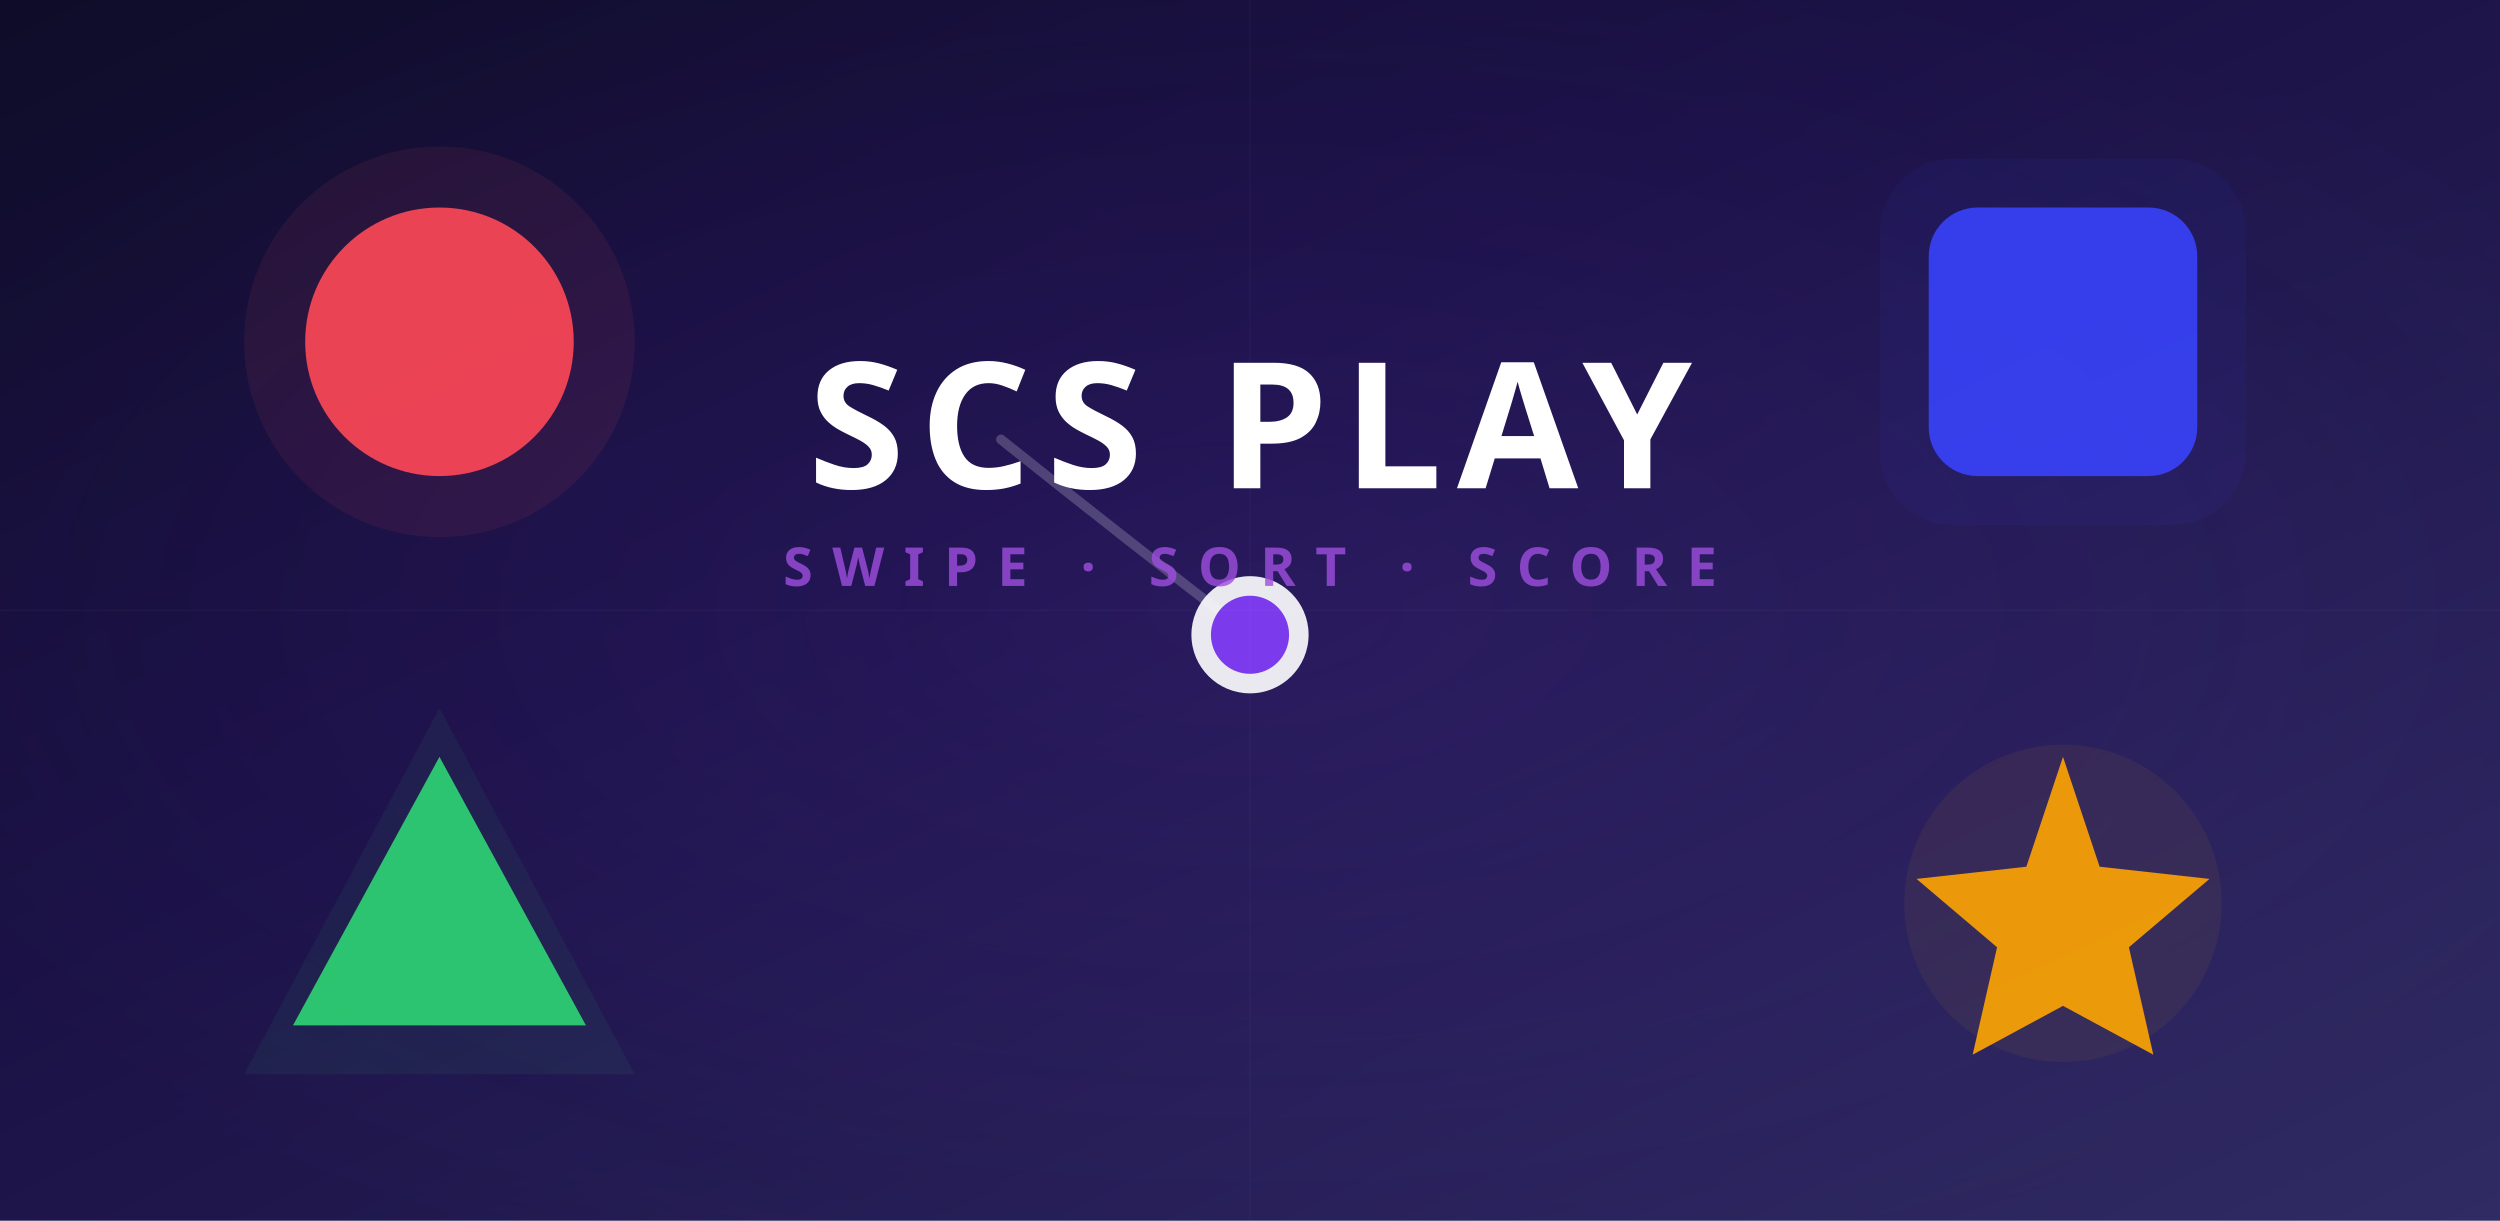
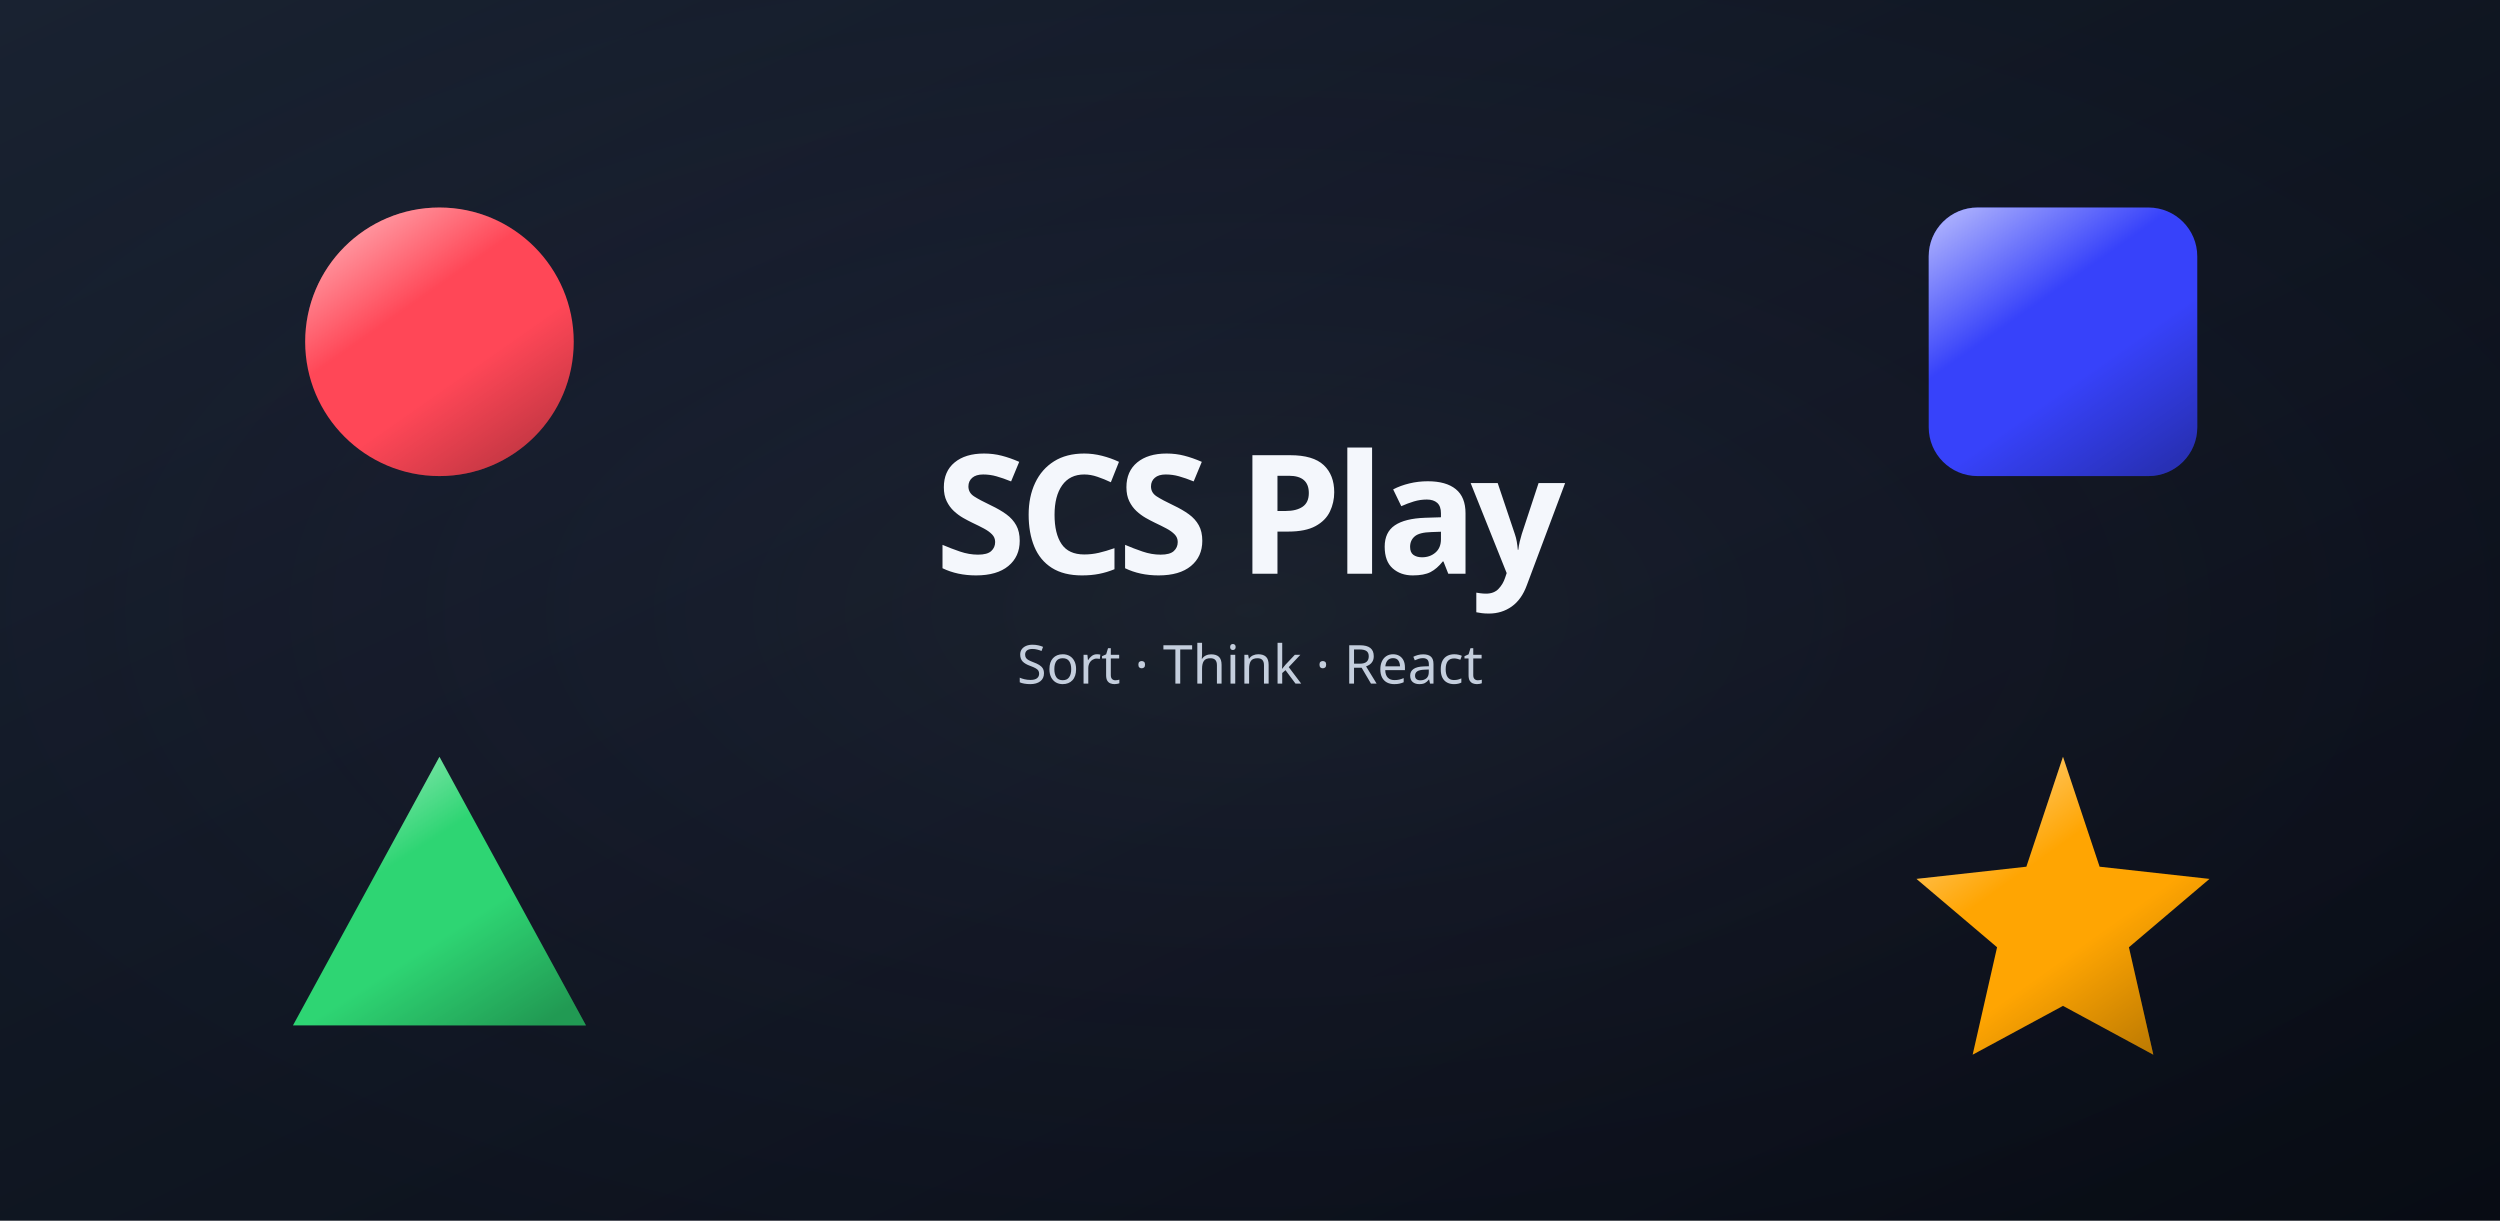
<svg xmlns="http://www.w3.org/2000/svg" viewBox="0 0 1024 500" width="1024" height="500">
  <defs>
    <linearGradient id="fbg" x1="0" y1="0" x2="1" y2="1">
-       <stop offset="0%" stop-color="#0f0c29" />
-       <stop offset="40%" stop-color="#1a1145" />
-       <stop offset="100%" stop-color="#302b63" />
+       <stop offset="0%" stop-color="#192231" />
+       <stop offset="40%" stop-color="#111824" />
+       <stop offset="100%" stop-color="#080C14" />
    </linearGradient>
    <radialGradient id="fglow" cx="50%" cy="50%" r="60%">
-       <stop offset="0%" stop-color="#7C3AED" stop-opacity="0.12" />
+       <stop offset="0%" stop-color="#CAD4E3" stop-opacity="0.06" />
      <stop offset="100%" stop-color="#7C3AED" stop-opacity="0" />
    </radialGradient>
+     <linearGradient id="material" x1=".15" y1="0" x2=".85" y2="1">
+       <stop stop-color="#fff" stop-opacity=".55" />
+       <stop offset=".36" stop-color="#fff" stop-opacity="0" />
+       <stop offset=".62" stop-color="#000" stop-opacity="0" />
+       <stop offset="1" stop-color="#000" stop-opacity=".28" />
+     </linearGradient>
  </defs>
  <rect width="1024" height="500" fill="url(#fbg)" />
  <rect width="1024" height="500" fill="url(#fglow)" />
-   <circle cx="180" cy="140" r="55" fill="#FF4757" opacity="0.9" />
-   <circle cx="180" cy="140" r="80" fill="#FF4757" opacity="0.08" />
-   <rect x="790" y="85" width="110" height="110" rx="20" fill="#3742FA" opacity="0.9" />
-   <rect x="770" y="65" width="150" height="150" rx="30" fill="#3742FA" opacity="0.06" />
-   <polygon points="180,310 240,420 120,420" fill="#2ED573" opacity="0.9" />
-   <polygon points="180,290 260,440 100,440" fill="#2ED573" opacity="0.06" />
-   <polygon points="845,310 860,355 905,360 872,388 882,432 845,412 808,432 818,388 785,360 830,355" fill="#FFA502" opacity="0.9" />
-   <circle cx="845" cy="370" r="65" fill="#FFA502" opacity="0.06" />
-   <path d="M512,260 Q460,220 410,180" stroke="white" stroke-width="4" fill="none" opacity="0.2" stroke-linecap="round" />
-   <circle cx="512" cy="260" r="24" fill="white" opacity="0.9" />
-   <circle cx="512" cy="260" r="16" fill="#7C3AED" />
-   <text x="512" y="255" fill="white" font-family="'Space Grotesk','Outfit',sans-serif" font-size="82" font-weight="900" text-anchor="middle" opacity="0" dy="-40">
-     SCS PLAY
-   </text>
-   <text x="512" y="200" fill="white" font-family="sans-serif" font-size="72" font-weight="900" text-anchor="middle" letter-spacing="6">SCS PLAY</text>
-   <text x="512" y="240" fill="#9D4EDD" font-family="sans-serif" font-size="22" font-weight="600" text-anchor="middle" letter-spacing="8" opacity="0.8">SWIPE · SORT · SCORE</text>
-   <line x1="0" y1="250" x2="1024" y2="250" stroke="white" stroke-width="0.5" opacity="0.03" />
-   <line x1="512" y1="0" x2="512" y2="500" stroke="white" stroke-width="0.5" opacity="0.03" />
+   <circle cx="180" cy="140" r="55" fill="#FF4757" />
+   <circle cx="180" cy="140" r="55" fill="url(#material)" />
+   <rect x="790" y="85" width="110" height="110" rx="20" fill="#3742FA" />
+   <rect x="790" y="85" width="110" height="110" rx="20" fill="url(#material)" />
+   <polygon points="180,310 240,420 120,420" fill="#2ED573" />
+   <polygon points="180,310 240,420 120,420" fill="url(#material)" />
+   <polygon points="845,310 860,355 905,360 872,388 882,432 845,412 808,432 818,388 785,360 830,355" fill="#FFA502" />
+   <polygon points="845,310 860,355 905,360 872,388 882,432 845,412 808,432 818,388 785,360 830,355" fill="url(#material)" />
+   <text x="512" y="235" fill="#F4F7FC" font-family="'Outfit','Segoe UI',sans-serif" font-size="68" font-weight="700" text-anchor="middle" letter-spacing="-3">SCS Play</text>
+   <text x="512" y="280" fill="#C4CEDD" font-family="'Outfit','Segoe UI',sans-serif" font-size="22" font-weight="400" text-anchor="middle">Sort · Think · React</text>
</svg>
